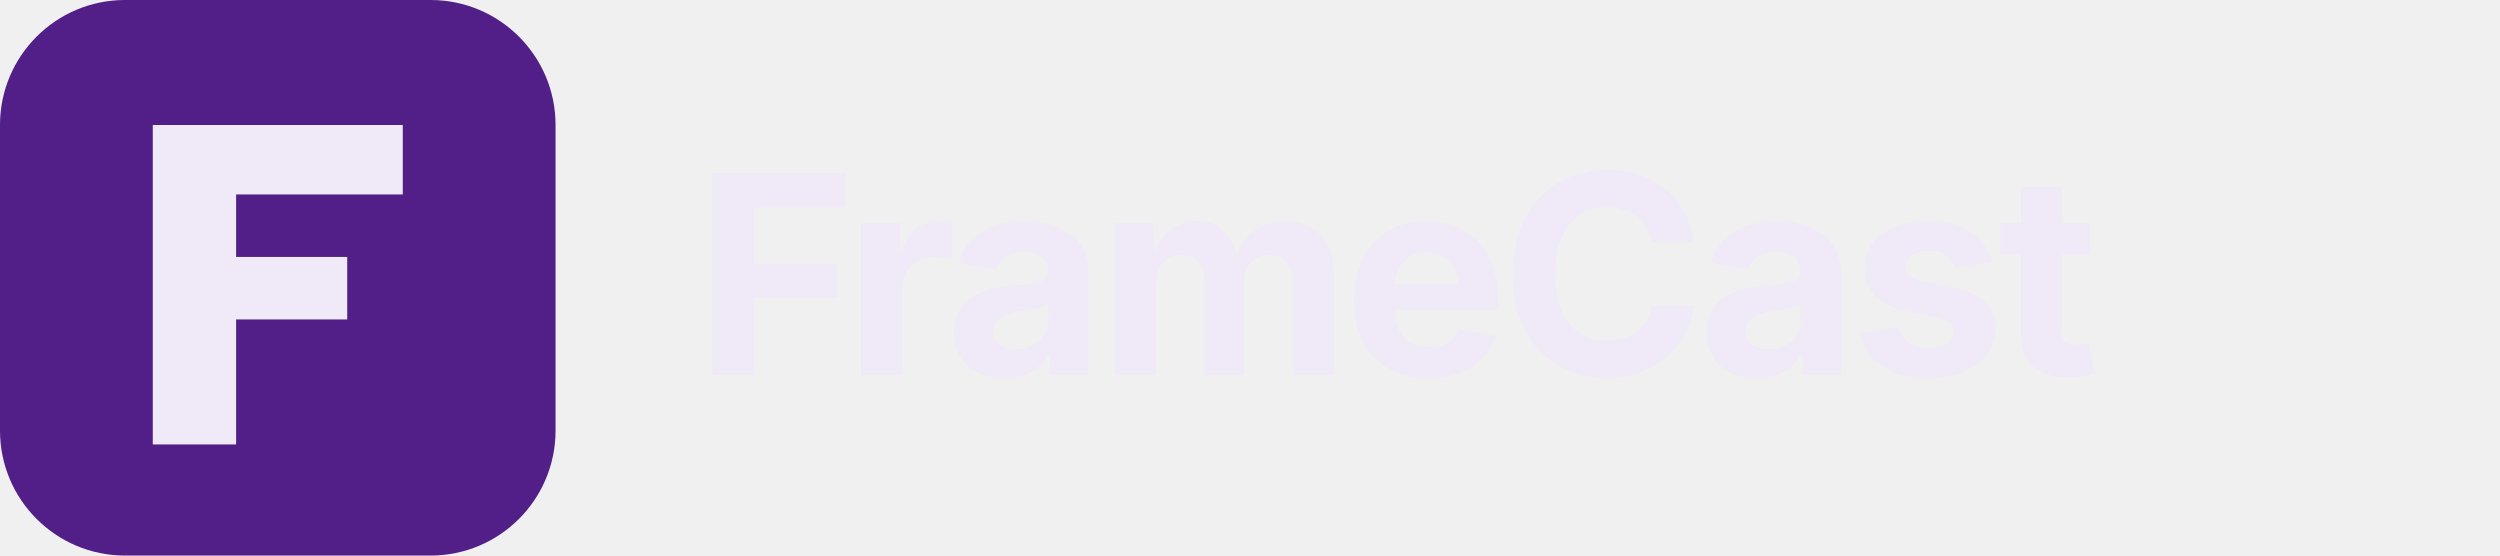
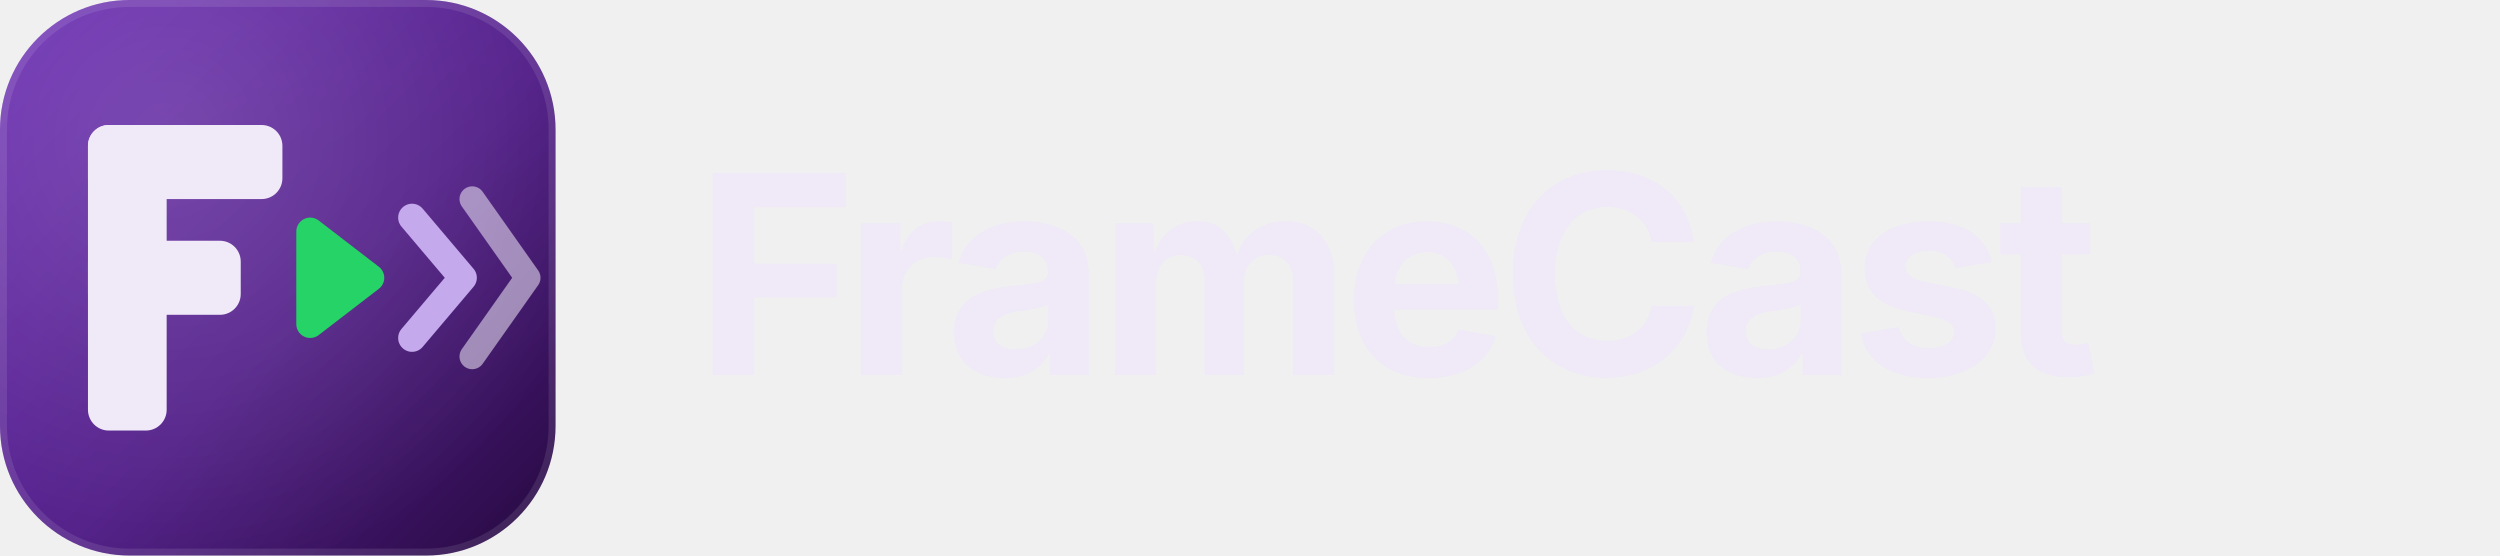
<svg xmlns="http://www.w3.org/2000/svg" width="180" height="40" viewBox="0 0 180 40" fill="none">
-   <rect x="0" y="0" width="40" height="40" rx="9" fill="#521F88" />
-   <path d="M11 9 H29 V14 H17 V18.5 H25 V23 H17 V32 H11 Z" fill="#EFE9F8" />
+   <svg x="0" y="0" width="40" height="40" viewBox="8 8 240 240">
+     <defs>
+       <linearGradient id="fcd-bg" x1="0" y1="0" x2="1" y2="1">
+         <stop offset="0" stop-color="#6A2BB3" />
+         <stop offset="0.55" stop-color="#521F88" />
+         <stop offset="1" stop-color="#26093F" />
+       </linearGradient>
+       <radialGradient id="fcd-glow" cx="0.3" cy="0.25" r="0.8">
+         <stop offset="0" stop-color="#FFFFFF" stop-opacity="0.16" />
+         <stop offset="1" stop-color="#FFFFFF" stop-opacity="0" />
+       </radialGradient>
+     </defs>
+     <rect x="8" y="8" width="240" height="240" rx="56" fill="url(#fcd-bg)" />
+     <rect x="8" y="8" width="240" height="240" rx="56" fill="url(#fcd-glow)" />
+     <rect x="9.5" y="9.5" width="237" height="237" rx="54.5" fill="none" stroke="#FFFFFF" stroke-opacity="0.10" stroke-width="3" />
+     <g fill="#EFE9F8">
+       <rect x="46" y="62" width="34" height="132" rx="9" />
+       <rect x="46" y="62" width="84" height="32" rx="9" />
+       <rect x="46" y="112" width="66" height="32" rx="9" />
+     </g>
+     <path d="M 142 108 L 142 148 L 168 128 Z" fill="#25D366" stroke="#25D366" stroke-width="12" stroke-linejoin="round" />
+     <g fill="none" stroke-linecap="round" stroke-linejoin="round">
+       <path d="M 186 102 L 208 128 L 186 154" stroke="#C4A9EC" stroke-width="12" />
+       <path d="M 212 94 L 236 128 L 212 162" stroke="#EFE9F8" stroke-opacity="0.55" stroke-width="11" />
+     </g>
+   </svg>
  <text x="50" y="27" font-family="Inter, -apple-system, BlinkMacSystemFont, 'Segoe UI', sans-serif" font-size="20" font-weight="700" fill="#EFE9F8" letter-spacing="-0.6">FrameCast</text>
</svg>
